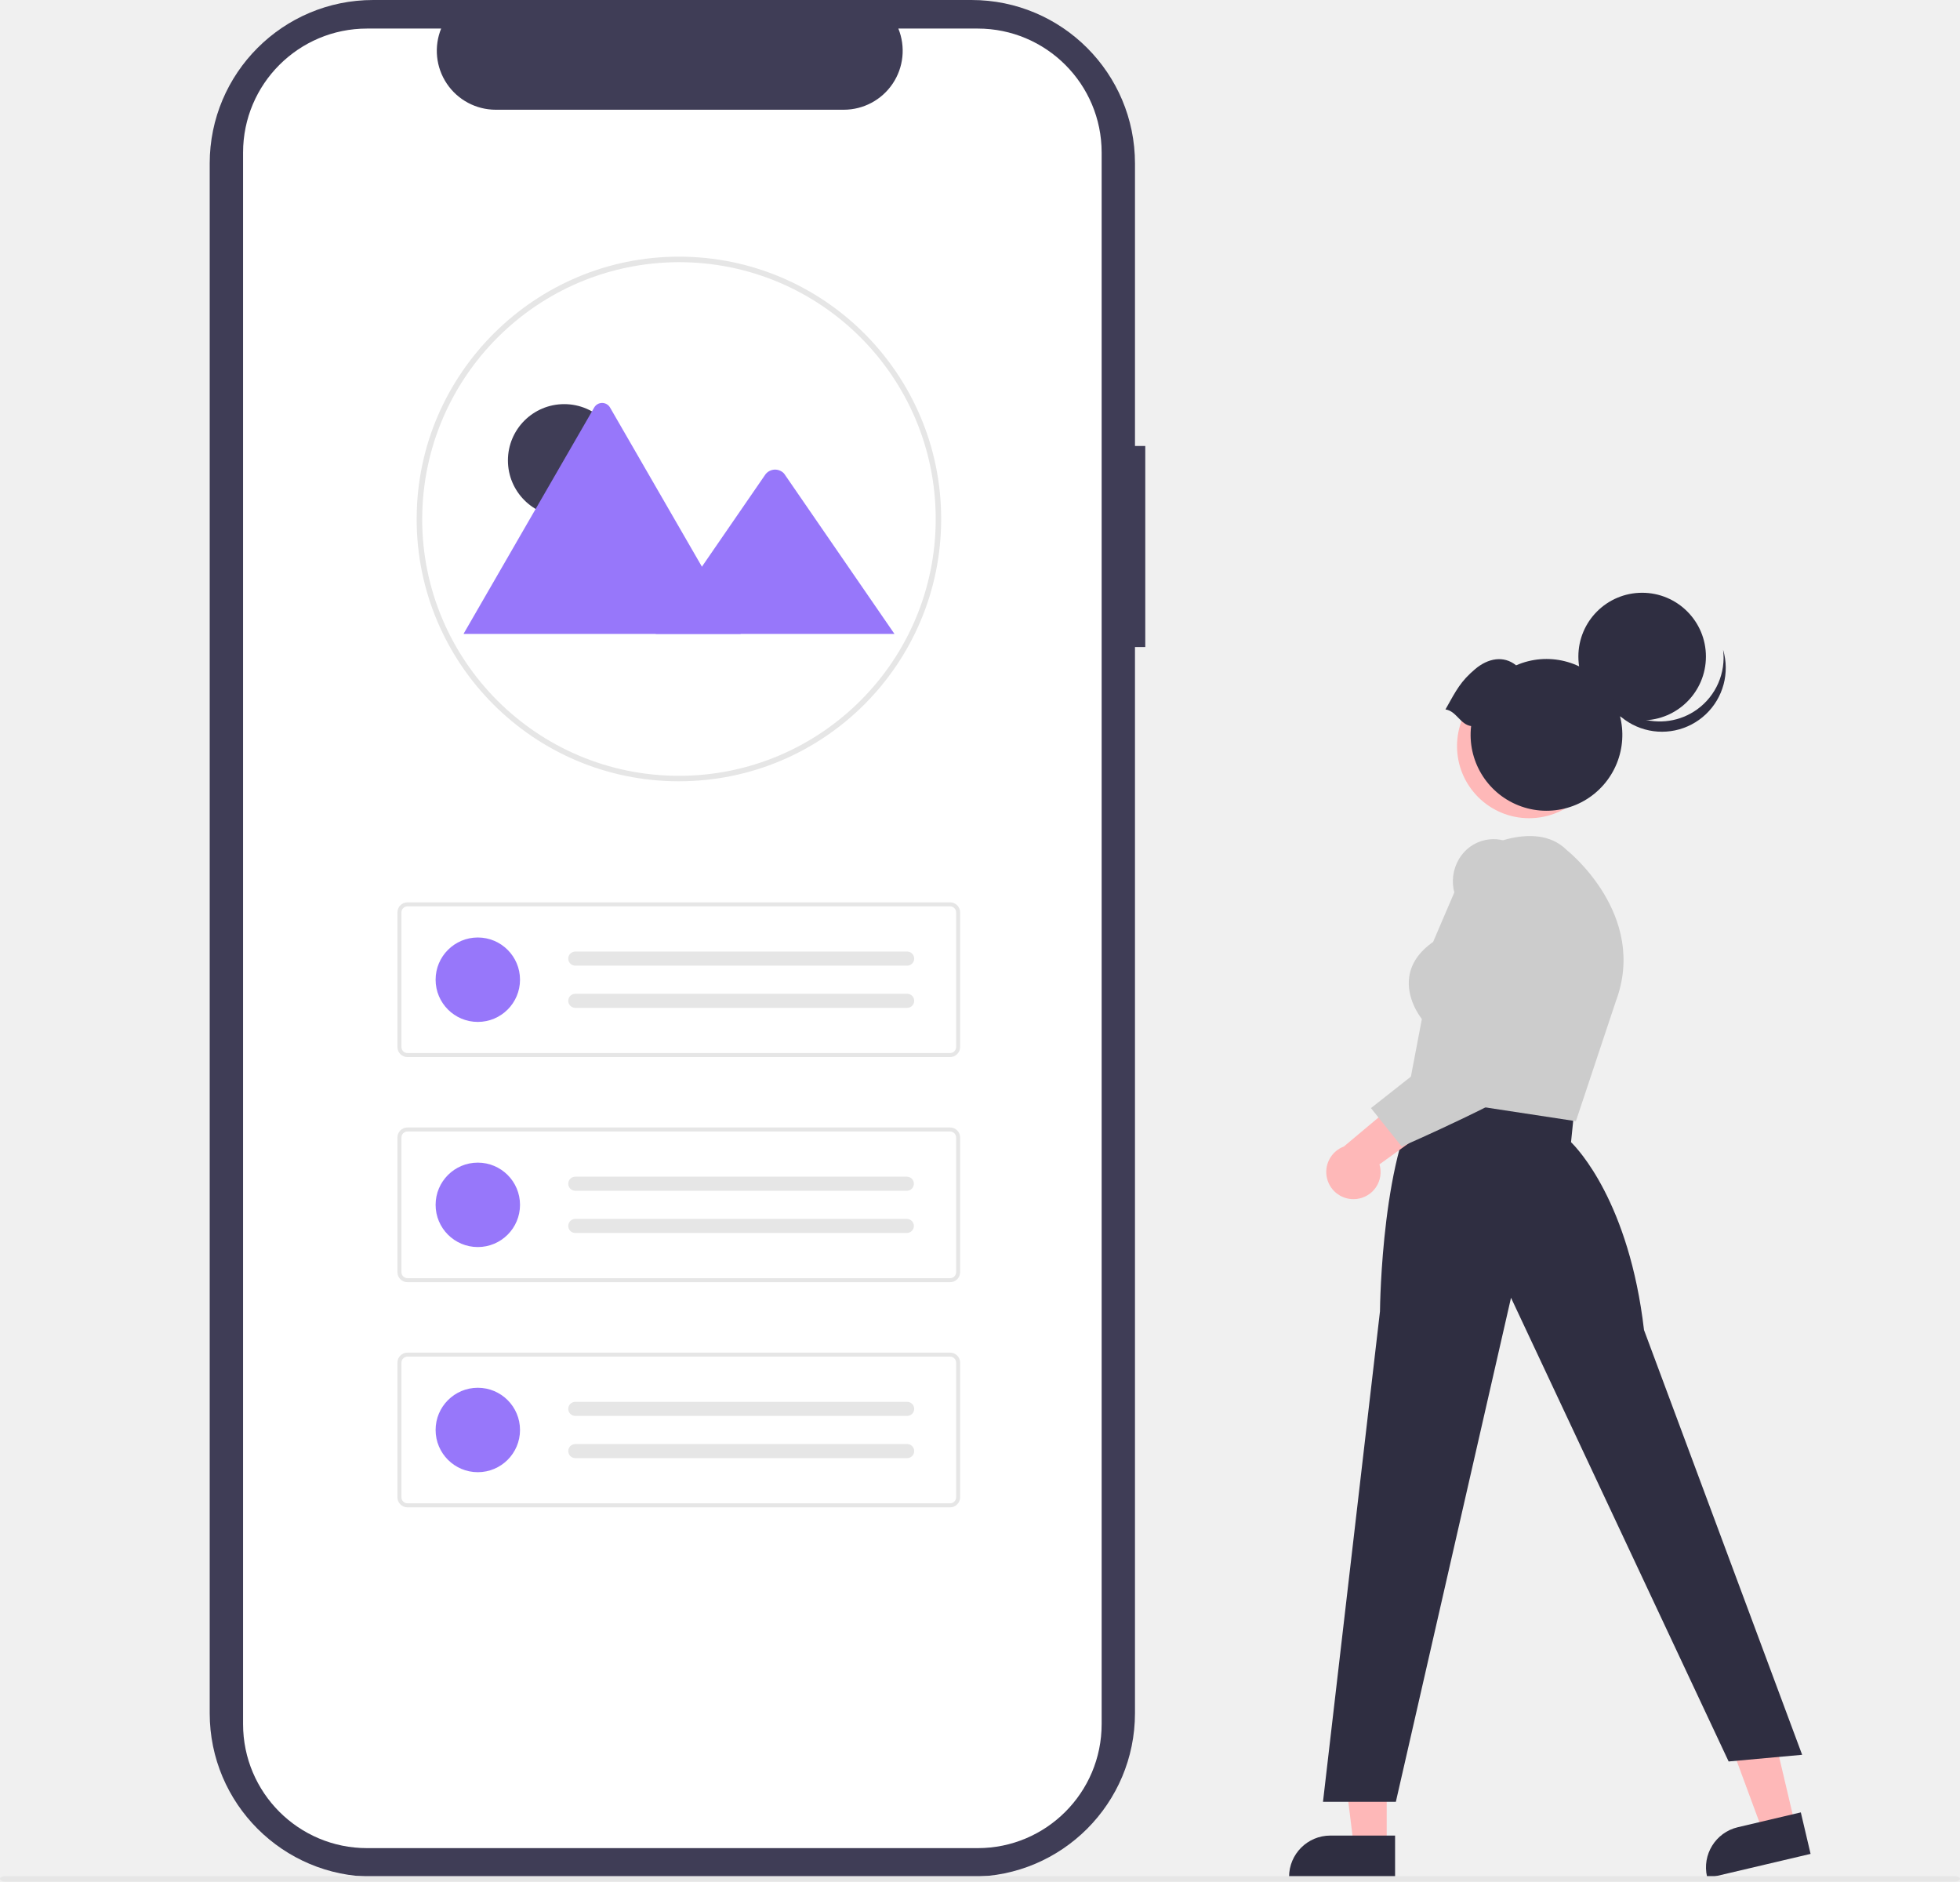
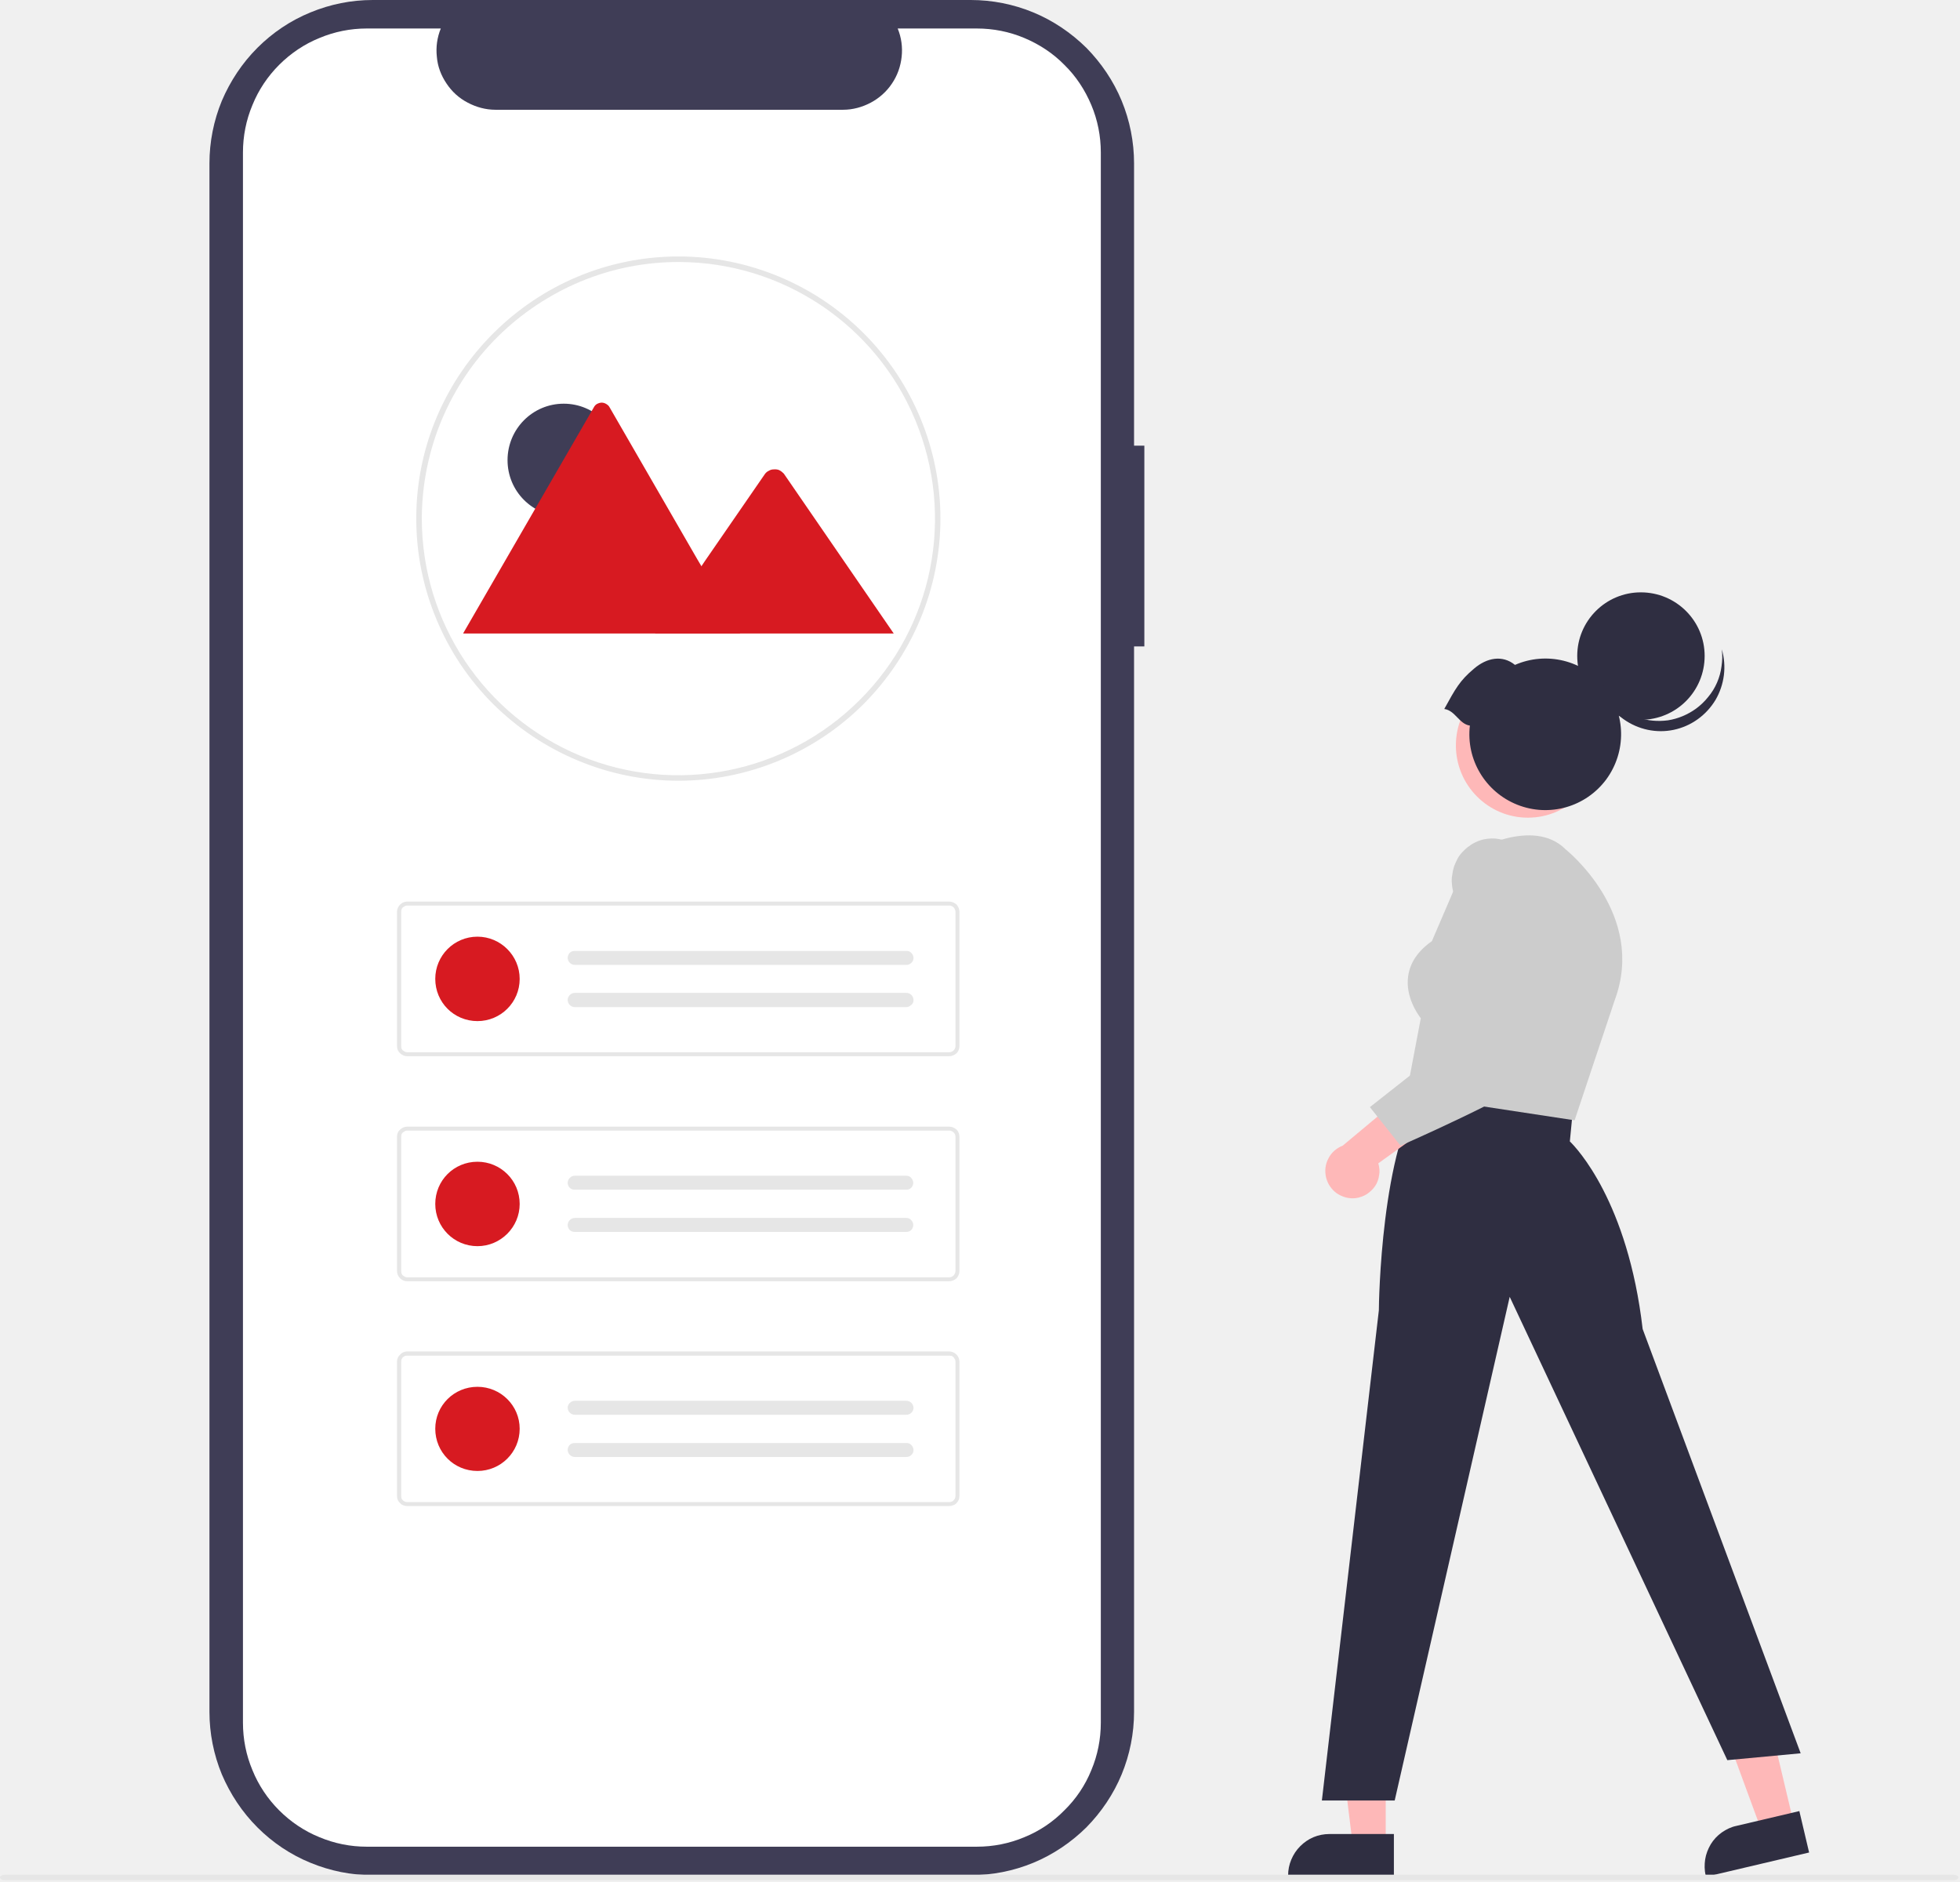
- <svg xmlns="http://www.w3.org/2000/svg" width="742.418" height="712.575" viewBox="0 0 742.418 712.575">
-   <g id="Group_29" data-name="Group 29" transform="translate(-245 -109)">
-     <path id="Path_339-2110" data-name="Path 339" d="M825.818,262.524h-3.9V155.547A61.915,61.915,0,0,0,760,93.632H533.353a61.915,61.915,0,0,0-61.916,61.916V742.43a61.915,61.915,0,0,0,61.915,61.915H760a61.915,61.915,0,0,0,61.915-61.915V338.672h3.9Z" transform="translate(-147.004 15.369)" fill="#3f3d56" />
-     <path id="Path_340-2111" data-name="Path 340" d="M808.736,150.925V746.1a46.959,46.959,0,0,1-46.942,46.952h-231.3A46.966,46.966,0,0,1,483.521,746.1V150.925a46.965,46.965,0,0,1,46.971-46.951H558.55a22.329,22.329,0,0,0,20.656,30.74H711.074a22.329,22.329,0,0,0,20.656-30.74h30.055a46.959,46.959,0,0,1,46.951,46.942Z" transform="translate(-146.449 15.843)" fill="#fff" />
-     <g id="Group_26" data-name="Group 26" transform="translate(402.822 206.2)">
-       <path id="Path_45-2112" data-name="Path 45" d="M446.878,474.642a99.3,99.3,0,0,1-99.337-99.254V375.3c0-.208,0-.427.012-.635.3-54.4,44.863-98.7,99.325-98.7a99.337,99.337,0,1,1,.011,198.674h-.011Zm0-196.587a97.454,97.454,0,0,0-97.233,96.677c-.011.222-.011.4-.011.569a97.258,97.258,0,1,0,97.259-97.246Z" transform="translate(-347.54 -275.967)" fill="#e6e6e6" />
-       <g id="Group_27" data-name="Group 27" transform="translate(17.768 55.394)">
-         <ellipse id="Ellipse_7" data-name="Ellipse 7" cx="21.322" cy="21.322" rx="21.322" ry="21.322" transform="translate(16.803 0.451)" fill="#3f3d56" />
-         <path id="Path_63-2113" data-name="Path 63" d="M476.175,412.51h-104.6a2.141,2.141,0,0,1-.391-.031l49.472-85.686a3.463,3.463,0,0,1,6.029,0l33.2,57.5,1.59,2.751Z" transform="translate(-371.188 -325.034)" fill="#9777fa" />
-         <path id="Path_65-2114" data-name="Path 65" d="M533.713,412.268H443.245l17.53-25.464,1.261-1.835,22.844-33.184a4.622,4.622,0,0,1,6.866-.41,4.131,4.131,0,0,1,.329.41Z" transform="translate(-370.49 -324.791)" fill="#9777fa" />
-       </g>
-     </g>
-     <path id="Path_39-2115" data-name="Path 39" d="M516.164,595.55H310.627a3.81,3.81,0,0,1-3.806-3.806V540.76a3.811,3.811,0,0,1,3.806-3.806H516.164a3.811,3.811,0,0,1,3.806,3.806v50.985a3.811,3.811,0,0,1-3.806,3.806ZM310.627,538.476a2.286,2.286,0,0,0-2.284,2.284v50.985a2.286,2.286,0,0,0,2.284,2.284H516.164a2.286,2.286,0,0,0,2.284-2.284V540.76a2.286,2.286,0,0,0-2.284-2.284Z" transform="translate(88.717 -86.233)" fill="#e6e6e6" />
-     <circle id="Ellipse_5" data-name="Ellipse 5" cx="15.986" cy="15.986" r="15.986" transform="translate(410.001 464.033)" fill="#9777fa" />
-     <path id="Path_40-2116" data-name="Path 40" d="M397.513,562.313a2.664,2.664,0,1,0,0,5.329H523.118a2.665,2.665,0,1,0,.087-5.328H397.513Z" transform="translate(65.395 -92.952)" fill="#e6e6e6" />
-     <path id="Path_41-2117" data-name="Path 41" d="M397.513,584.061a2.664,2.664,0,1,0,0,5.329H523.118a2.665,2.665,0,1,0,.087-5.328H397.513Z" transform="translate(65.395 -98.714)" fill="#e6e6e6" />
-     <path id="Path_42-2118" data-name="Path 42" d="M516.164,711.54H310.627a3.81,3.81,0,0,1-3.806-3.806V656.75a3.811,3.811,0,0,1,3.806-3.806H516.164a3.811,3.811,0,0,1,3.806,3.806v50.985A3.811,3.811,0,0,1,516.164,711.54ZM310.627,654.466a2.286,2.286,0,0,0-2.284,2.284v50.985a2.286,2.286,0,0,0,2.284,2.284H516.164a2.286,2.286,0,0,0,2.284-2.284V656.75a2.286,2.286,0,0,0-2.284-2.284Z" transform="translate(88.717 -116.963)" fill="#e6e6e6" />
-     <circle id="Ellipse_6" data-name="Ellipse 6" cx="15.986" cy="15.986" r="15.986" transform="translate(410.001 549.292)" fill="#9777fa" />
-     <path id="Path_43-2119" data-name="Path 43" d="M397.513,678.3a2.664,2.664,0,1,0,0,5.329H523.118a2.665,2.665,0,0,0,.087-5.328H397.513Z" transform="translate(65.395 -123.682)" fill="#e6e6e6" />
-     <path id="Path_44-2120" data-name="Path 44" d="M397.513,700.051a2.664,2.664,0,1,0,0,5.329H523.118a2.665,2.665,0,0,0,.087-5.328H397.513Z" transform="translate(65.395 -129.444)" fill="#e6e6e6" />
-     <path id="Path_39-2-2121" data-name="Path 39" d="M516.164,595.55H310.627a3.81,3.81,0,0,1-3.806-3.806V540.76a3.811,3.811,0,0,1,3.806-3.806H516.164a3.811,3.811,0,0,1,3.806,3.806v50.985a3.811,3.811,0,0,1-3.806,3.806ZM310.627,538.476a2.286,2.286,0,0,0-2.284,2.284v50.985a2.286,2.286,0,0,0,2.284,2.284H516.164a2.286,2.286,0,0,0,2.284-2.284V540.76a2.286,2.286,0,0,0-2.284-2.284Z" transform="translate(88.717 84.286)" fill="#e6e6e6" />
-     <circle id="Ellipse_5-2" data-name="Ellipse 5" cx="15.986" cy="15.986" r="15.986" transform="translate(410.001 634.552)" fill="#9777fa" />
-     <path id="Path_40-2-2122" data-name="Path 40" d="M397.513,562.313a2.664,2.664,0,1,0,0,5.329H523.118a2.665,2.665,0,1,0,.087-5.328H397.513Z" transform="translate(65.395 77.567)" fill="#e6e6e6" />
-     <path id="Path_41-2-2123" data-name="Path 41" d="M397.513,584.061a2.664,2.664,0,1,0,0,5.329H523.118a2.665,2.665,0,1,0,.087-5.328H397.513Z" transform="translate(65.395 71.805)" fill="#e6e6e6" />
-     <g id="Group_28" data-name="Group 28" transform="translate(733.282 333.482)">
-       <path id="Path_409-2124" data-name="Path 409" d="M616.354,733.283H603.9l-5.924-48.033h18.379Z" transform="translate(-579.376 -258.561)" fill="#feb8b8" />
-       <path id="Path_410-2125" data-name="Path 410" d="M781.847,821.454H741.693v-.508a15.63,15.63,0,0,1,15.628-15.629h24.527Z" transform="translate(-741.693 -334.661)" fill="#2f2e41" />
-       <path id="Path_411-2126" data-name="Path 411" d="M764.825,725.426,752.7,728.28l-16.778-45.4,17.89-4.213Z" transform="translate(-573.145 -258.858)" fill="#feb8b8" />
-       <path id="Path_412-2127" data-name="Path 412" d="M932.408,812.63l-39.085,9.2-.116-.494a15.63,15.63,0,0,1,11.63-18.8h0l23.872-5.621Z" transform="translate(-734.869 -335.04)" fill="#2f2e41" />
-       <path id="Path_413-2128" data-name="Path 413" d="M775.572,619.007c.024-2.5.765-61.577,16.958-83.913l.239-.33L849.2,542.55l-1.262,12.4c2.482,2.414,22.006,22.816,27.644,71.128l59.9,160.867-27.845,2.531L825.205,613.867l-43.62,190.884h-27.6Z" transform="translate(-741.138 -346.881)" fill="#2f2e41" />
-       <path id="Path_414-2129" data-name="Path 414" d="M784.539,541.411l5.516-28.96c-1.08-1.39-5.865-8.065-4.8-15.89.695-5.105,3.742-9.582,9.059-13.309l14.3-33.362.193-.113c.963-.567,23.728-13.731,36.139-1.311.31.24,30.867,24.5,18.6,57.218l-15.148,45.45Z" transform="translate(-739.758 -351.018)" fill="#ccc" />
-       <path id="Path_415-2130" data-name="Path 415" d="M766.675,576.428a10.241,10.241,0,0,0,8.649-13.106l29.527-21.273-17.676-6.723-25.329,21.232a10.3,10.3,0,0,0,4.829,19.871Z" transform="translate(-741.086 -346.855)" fill="#feb8b8" />
-       <path id="Path_416-2131" data-name="Path 416" d="M771.369,546.127l45.078-35.516-13.4-45.787a16.451,16.451,0,0,1,1.661-13.02,15.216,15.216,0,0,1,9.977-7.2c7.717-1.633,14.722,2.688,20.817,12.845l.047.092c1.008,2.465,24.492,60.516,6.561,72.931-17.541,12.143-58.215,29.821-58.624,30l-.477.206Z" transform="translate(-740.353 -350.968)" fill="#ccc" />
-       <circle id="Ellipse_66" data-name="Ellipse 66" cx="27.308" cy="27.308" r="27.308" transform="translate(63.619 30.758)" fill="#feb8b8" />
-       <circle id="Ellipse_67" data-name="Ellipse 67" cx="24.158" cy="24.158" r="24.158" transform="translate(109.58)" fill="#2f2e41" />
-       <path id="Path_417-2132" data-name="Path 417" d="M891.2,398.231A24.16,24.16,0,0,1,853.9,385.546a24.16,24.16,0,1,0,47.126-9.907A24.151,24.151,0,0,1,891.2,398.231Z" transform="translate(-736.626 -354.068)" fill="#2f2e41" />
-       <path id="Path_418-2133" data-name="Path 418" d="M798.37,398.1c4.217-7.55,5.831-10.7,11.269-15.3,4.809-4.061,10.724-5.253,15.495-1.406a28.737,28.737,0,1,1-17.044,23C803.942,403.815,802.517,398.686,798.37,398.1Z" transform="translate(-739.134 -353.913)" fill="#2f2e41" />
-     </g>
-     <path id="Path_419-2134" data-name="Path 419" d="M1395.965,822.09H657.424c-1.071,0-1.938-.468-1.938-1.045s.868-1.045,1.938-1.045h738.541c1.07,0,1.938.468,1.938,1.045S1397.036,822.09,1395.965,822.09Z" transform="translate(-410.486 -0.515)" fill="#e6e6e6" />
-   </g>
+ <svg xmlns="http://www.w3.org/2000/svg" version="1.2" viewBox="0 0 743 713" width="743" height="713">
+   <style>.a{fill:#3f3d56}.b{fill:#fff}.c{fill:#e6e6e6}.d{fill:#d71a21}.e{fill:#feb8b8}.f{fill:#2f2e41}.g{fill:#ccc}</style>
+   <path class="a" d="m433.8 168.9h-3.9v-107c0-8.1-1.6-16.2-4.7-23.7-3.1-7.5-7.7-14.3-13.4-20.1-5.8-5.7-12.6-10.3-20.1-13.4-7.5-3.1-15.6-4.7-23.7-4.7h-226.7c-8.1 0-16.1 1.6-23.6 4.7-7.6 3.1-14.4 7.7-20.1 13.4-5.8 5.8-10.3 12.6-13.5 20.1-3.1 7.5-4.7 15.6-4.7 23.7v586.9c0 8.1 1.6 16.2 4.7 23.7 3.2 7.5 7.7 14.3 13.5 20.1 5.7 5.7 12.5 10.3 20.1 13.4 7.5 3.1 15.5 4.7 23.6 4.7h226.7c8.1 0 16.2-1.6 23.7-4.7 7.5-3.1 14.3-7.7 20.1-13.4 5.7-5.8 10.3-12.6 13.4-20.1 3.1-7.5 4.7-15.6 4.7-23.7v-403.8h3.9z" />
+   <path class="b" d="m417.3 57.8v595.1c0 6.2-1.2 12.3-3.6 18-2.3 5.7-5.8 10.9-10.2 15.2-4.3 4.4-9.5 7.9-15.2 10.2-5.7 2.4-11.8 3.6-18 3.6h-231.3c-6.1 0-12.2-1.2-17.9-3.6-5.7-2.3-10.9-5.8-15.3-10.2-4.3-4.3-7.8-9.5-10.1-15.2-2.4-5.7-3.6-11.8-3.6-18v-595.1c0-6.2 1.2-12.3 3.6-18 2.3-5.7 5.8-10.9 10.1-15.2 4.4-4.4 9.6-7.9 15.3-10.2 5.7-2.4 11.8-3.6 17.9-3.6h28.1c-1.4 3.4-1.9 7.1-1.5 10.7 0.3 3.7 1.6 7.1 3.7 10.2 2 3 4.7 5.5 8 7.2 3.2 1.7 6.8 2.7 10.5 2.7h131.8c3.7 0 7.3-1 10.5-2.7 3.2-1.7 6-4.2 8-7.2 2.1-3.1 3.3-6.5 3.7-10.2 0.4-3.6-0.1-7.3-1.5-10.7h30c6.2 0 12.3 1.2 18 3.6 5.7 2.4 10.9 5.8 15.2 10.2 4.4 4.3 7.8 9.5 10.2 15.2 2.4 5.7 3.6 11.8 3.6 18z" />
+   <path fill-rule="evenodd" class="c" d="m257.2 295.9c-13.1 0-26-2.6-38-7.6-12.1-5-23-12.3-32.3-21.5-9.2-9.2-16.5-20.1-21.5-32.2-5-12-7.6-24.9-7.6-38v-0.1q0-0.3 0-0.6c0.3-54.4 44.9-98.7 99.4-98.7 26.3 0 51.6 10.5 70.2 29.1 18.6 18.6 29.1 43.9 29.1 70.2 0 26.4-10.5 51.6-29.1 70.3-18.6 18.6-43.9 29.1-70.2 29.1q0 0 0 0zm0-196.6c-12.8 0-25.3 2.5-37.1 7.4-11.7 4.9-22.4 12-31.4 20.9-9.1 9-16.2 19.6-21.2 31.4-4.9 11.7-7.5 24.3-7.6 37q0 0.3 0 0.5c0 39.4 23.7 74.8 60 89.9 36.4 15.1 78.2 6.7 106-21.1 27.9-27.8 36.2-69.6 21.1-106-15-36.3-50.5-60-89.8-60z" />
+   <path class="a" d="m213.7 195.7c-11.8 0-21.3-9.5-21.3-21.3 0-11.8 9.5-21.4 21.3-21.4 11.8 0 21.3 9.6 21.3 21.4 0 11.8-9.5 21.3-21.3 21.3z" />
+   <path class="d" d="m280.6 240.1h-104.6q-0.1 0-0.1 0-0.1 0-0.1 0-0.1 0-0.1 0-0.1-0.1-0.1-0.1l49.5-85.6c0.3-0.6 0.7-1 1.2-1.3 0.6-0.3 1.2-0.5 1.8-0.5 0.6 0 1.2 0.2 1.7 0.5 0.5 0.3 1 0.7 1.3 1.3l33.2 57.5 1.6 2.7z" />
+   <path class="d" d="m338.8 240.1h-90.5l17.6-25.5 1.2-1.8 22.9-33.2q0.6-0.8 1.5-1.2 0.8-0.5 1.8-0.5 1-0.1 1.9 0.2 0.9 0.4 1.6 1.1 0.1 0 0.1 0.1 0.1 0 0.1 0.1 0.1 0 0.1 0.1 0 0 0.1 0.1z" />
+   <path fill-rule="evenodd" class="c" d="m359.9 400.3h-205.6q-0.7 0-1.4-0.3-0.7-0.3-1.2-0.8-0.6-0.5-0.9-1.2-0.3-0.7-0.3-1.5v-51q0-0.7 0.3-1.4 0.3-0.7 0.9-1.3 0.5-0.5 1.2-0.8 0.7-0.3 1.4-0.3h205.6q0.7 0 1.4 0.3 0.7 0.3 1.3 0.8 0.5 0.6 0.8 1.3 0.3 0.7 0.3 1.4v51q0 0.8-0.3 1.5-0.3 0.7-0.8 1.2-0.6 0.5-1.3 0.8-0.7 0.3-1.4 0.3zm-205.6-57.1q-0.4 0-0.8 0.2-0.4 0.2-0.8 0.5-0.3 0.3-0.5 0.8-0.1 0.4-0.1 0.8v51q0 0.5 0.1 0.9 0.2 0.4 0.5 0.7 0.4 0.3 0.8 0.5 0.4 0.2 0.8 0.2h205.6q0.4 0 0.9-0.2 0.4-0.2 0.7-0.5 0.3-0.3 0.5-0.7 0.2-0.4 0.2-0.9v-51q0-0.4-0.2-0.8-0.2-0.5-0.5-0.8-0.3-0.3-0.7-0.5-0.5-0.2-0.9-0.2z" />
+   <path class="d" d="m181 387c-8.9 0-16-7.1-16-16 0-8.8 7.1-16 16-16 8.8 0 16 7.2 16 16 0 8.9-7.2 16-16 16z" />
+   <path class="c" d="m217.9 360.4c-0.7 0-1.4 0.2-1.9 0.7-0.5 0.5-0.8 1.2-0.8 1.9 0 0.7 0.3 1.4 0.8 1.9 0.5 0.5 1.2 0.8 1.9 0.8h125.6c0.7 0 1.4-0.2 1.9-0.7 0.6-0.5 0.9-1.2 0.9-1.9 0-0.7-0.3-1.4-0.8-1.9-0.5-0.6-1.2-0.8-1.9-0.8 0 0-125.7 0-125.7 0z" />
+   <path class="c" d="m217.9 376.3c-0.7 0-1.4 0.3-1.9 0.8-0.5 0.5-0.8 1.2-0.8 1.9 0 0.7 0.3 1.4 0.8 1.9 0.5 0.5 1.2 0.8 1.9 0.8h125.6c0.7 0 1.4-0.3 1.9-0.8 0.6-0.4 0.9-1.1 0.9-1.8 0-0.8-0.3-1.5-0.8-2-0.5-0.5-1.2-0.8-1.9-0.8 0 0-125.7 0-125.7 0z" />
+   <path fill-rule="evenodd" class="c" d="m359.9 485.6h-205.6q-0.7 0-1.4-0.3-0.7-0.3-1.2-0.8-0.6-0.6-0.9-1.3-0.3-0.7-0.3-1.4v-51q0-0.8 0.3-1.5 0.3-0.7 0.9-1.2 0.5-0.5 1.2-0.8 0.7-0.3 1.4-0.3h205.6q0.7 0 1.4 0.3 0.7 0.3 1.3 0.8 0.5 0.5 0.8 1.2 0.3 0.7 0.3 1.5v51q0 0.7-0.3 1.4-0.3 0.7-0.8 1.3-0.6 0.5-1.3 0.8-0.7 0.3-1.4 0.3zm-205.6-57.1q-0.4 0-0.8 0.2-0.4 0.2-0.8 0.5-0.3 0.3-0.5 0.7-0.1 0.4-0.1 0.9v51q0 0.4 0.1 0.8 0.2 0.5 0.5 0.8 0.4 0.3 0.8 0.5 0.4 0.2 0.8 0.2h205.6q0.4 0 0.9-0.2 0.4-0.2 0.7-0.5 0.3-0.3 0.5-0.8 0.2-0.4 0.2-0.8v-51q0-0.5-0.2-0.9-0.2-0.4-0.5-0.7-0.3-0.3-0.7-0.5-0.5-0.2-0.9-0.2z" />
+   <path class="d" d="m181 472.3c-8.9 0-16-7.2-16-16 0-8.9 7.1-16 16-16 8.8 0 16 7.1 16 16 0 8.8-7.2 16-16 16z" />
+   <path class="c" d="m217.9 445.6c-0.7 0-1.4 0.3-1.9 0.8-0.5 0.5-0.8 1.2-0.8 1.9 0 0.7 0.3 1.4 0.8 1.9 0.5 0.5 1.2 0.7 1.9 0.7h125.6c0.7 0 1.4-0.2 1.9-0.7 0.5-0.5 0.8-1.2 0.8-1.9 0-0.7-0.3-1.3-0.8-1.9-0.4-0.5-1.1-0.8-1.8-0.8 0 0-125.7 0-125.7 0z" />
+   <path class="c" d="m217.9 461.6c-0.7 0-1.4 0.3-1.9 0.8-0.5 0.5-0.8 1.2-0.8 1.9 0 0.7 0.3 1.4 0.8 1.9 0.5 0.5 1.2 0.7 1.9 0.7h125.6c0.7 0 1.4-0.2 1.9-0.7 0.5-0.5 0.8-1.2 0.8-1.9 0-0.7-0.3-1.4-0.8-1.9-0.4-0.5-1.1-0.8-1.8-0.8 0 0-125.7 0-125.7 0z" />
+   <path fill-rule="evenodd" class="c" d="m359.9 570.8h-205.6q-0.7 0-1.4-0.3-0.7-0.2-1.2-0.8-0.6-0.5-0.9-1.2-0.3-0.7-0.3-1.5v-51q0-0.7 0.3-1.4 0.3-0.7 0.9-1.2 0.5-0.6 1.2-0.9 0.7-0.3 1.4-0.3h205.6q0.7 0 1.4 0.3 0.7 0.3 1.3 0.9 0.5 0.5 0.8 1.2 0.3 0.7 0.3 1.4v51q0 0.8-0.3 1.5-0.3 0.7-0.8 1.2-0.6 0.6-1.3 0.8-0.7 0.3-1.4 0.3zm-205.6-57q-0.4 0-0.8 0.1-0.4 0.2-0.8 0.5-0.3 0.4-0.5 0.8-0.1 0.4-0.1 0.8v51q0 0.5 0.1 0.9 0.2 0.4 0.5 0.7 0.4 0.4 0.8 0.5 0.4 0.2 0.8 0.2h205.6q0.4 0 0.9-0.2 0.4-0.1 0.7-0.5 0.3-0.3 0.5-0.7 0.2-0.4 0.2-0.9v-51q0-0.4-0.2-0.8-0.2-0.4-0.5-0.8-0.3-0.3-0.7-0.5-0.5-0.1-0.9-0.1z" />
+   <path class="d" d="m181 557.5c-8.9 0-16-7.1-16-16 0-8.8 7.1-15.9 16-15.9 8.8 0 16 7.1 16 15.9 0 8.9-7.2 16-16 16z" />
+   <path class="c" d="m217.9 530.9c-0.7 0-1.4 0.3-1.9 0.8-0.5 0.5-0.8 1.1-0.8 1.8 0 0.8 0.3 1.4 0.8 1.9 0.5 0.5 1.2 0.8 1.9 0.8h125.6c0.7 0 1.4-0.2 1.9-0.7 0.6-0.5 0.9-1.2 0.9-1.9 0-0.7-0.3-1.4-0.8-1.9-0.5-0.5-1.2-0.8-1.9-0.8 0 0-125.7 0-125.7 0z" />
+   <path class="c" d="m217.9 546.9c-0.7 0-1.4 0.2-1.9 0.7-0.5 0.5-0.8 1.2-0.8 1.9 0 0.7 0.3 1.4 0.8 1.9 0.5 0.5 1.2 0.8 1.9 0.8h125.6c0.7 0 1.4-0.2 1.9-0.7 0.6-0.5 0.9-1.2 0.9-1.9 0-0.7-0.3-1.4-0.8-1.9-0.5-0.6-1.2-0.8-1.9-0.8 0 0-125.7 0-125.7 0z" />
+   <path class="e" d="m525.3 699.2h-12.5l-5.9-48h18.4z" />
+   <path class="f" d="m528.4 711.3h-40.1v-0.5c0-2.1 0.4-4.1 1.2-6 0.8-1.9 1.9-3.6 3.4-5.1 1.4-1.4 3.1-2.6 5-3.4 1.9-0.8 4-1.2 6-1.2h24.5z" />
+   <path class="e" d="m680 691.1l-12.2 2.8-16.7-45.4 17.8-4.2z" />
+   <path class="f" d="m685.8 702.1l-39.1 9.2-0.1-0.5c-0.5-2-0.5-4.1-0.2-6.1 0.3-2 1.1-4 2.1-5.7 1.1-1.8 2.5-3.3 4.2-4.5 1.7-1.2 3.6-2.1 5.6-2.5l23.8-5.6z" />
+   <path class="f" d="m522.7 496.6c0-2.5 0.8-61.6 17-83.9l0.2-0.3 56.4 7.8-1.2 12.4c2.5 2.4 22 22.8 27.6 71.1l59.9 160.8-27.8 2.6-82.5-175.6-43.6 190.9h-27.6z" />
+   <path class="g" d="m533.1 414.9l5.5-29c-1.1-1.4-5.9-8.1-4.8-15.9 0.7-5.1 3.7-9.6 9-13.3l14.3-33.3 0.2-0.2c1-0.5 23.8-13.7 36.2-1.3 0.3 0.3 30.8 24.5 18.6 57.2l-15.2 45.5z" />
+   <path class="e" d="m513.9 454.1c1.5-0.2 2.9-0.7 4.2-1.5 1.2-0.8 2.3-1.8 3.2-3.1 0.8-1.2 1.3-2.6 1.5-4.1 0.3-1.5 0.1-3-0.3-4.5l29.5-21.2-17.6-6.7-25.4 21.2c-2.3 0.9-4.3 2.6-5.4 4.8-1.2 2.2-1.5 4.8-0.9 7.3 0.6 2.4 2 4.5 4.1 6 2.1 1.4 4.6 2.1 7.1 1.8z" />
+   <path class="g" d="m519.3 419.6l45.1-35.5-13.4-45.8q-0.5-1.6-0.6-3.3-0.2-1.7 0.1-3.3 0.2-1.7 0.7-3.3 0.6-1.6 1.4-3.1 0.8-1.4 1.9-2.5 1.1-1.2 2.4-2.1 1.3-1 2.7-1.6 1.5-0.7 3-1c7.7-1.6 14.7 2.7 20.8 12.9l0.1 0.1c1 2.4 24.5 60.5 6.5 72.9-17.5 12.1-58.2 29.8-58.6 30l-0.5 0.2z" />
+   <path class="e" d="m579.2 309.9c-15.1 0-27.3-12.3-27.3-27.4 0-15.1 12.2-27.3 27.3-27.3 15.1 0 27.3 12.2 27.3 27.3 0 15.1-12.2 27.4-27.3 27.4z" />
+   <path class="f" d="m622 272.8c-13.3 0-24.1-10.8-24.1-24.2 0-13.3 10.8-24.1 24.1-24.1 13.4 0 24.2 10.8 24.2 24.1 0 13.4-10.8 24.2-24.2 24.2z" />
+   <path class="f" d="m642.9 268.6c-3.2 2.3-6.8 3.8-10.6 4.4-3.8 0.5-7.7 0.2-11.4-1.1-3.6-1.2-6.9-3.3-9.6-6.1-2.7-2.8-4.6-6.1-5.7-9.8 0.8 6.7 4.4 12.7 9.9 16.6 5.5 3.9 12.4 5.4 19 4 6.6-1.4 12.3-5.5 15.8-11.3 3.4-5.8 4.3-12.8 2.4-19.2q0.4 3.2-0.1 6.4-0.4 3.2-1.7 6.2-1.3 3-3.4 5.5-2 2.5-4.6 4.4z" />
+   <path class="f" d="m547.5 268.7c4.2-7.6 5.8-10.7 11.3-15.3 4.8-4.1 10.7-5.3 15.5-1.4 11.9-5.2 25.9-1.8 34 8.4 8.1 10.2 8.3 24.5 0.6 35-7.8 10.5-21.6 14.4-33.7 9.6-12.1-4.8-19.5-17.1-18-30-4.1-0.6-5.5-5.7-9.7-6.3z" />
+   <path class="c" d="m740.5 712.6h-738.6c-1 0-1.9-0.5-1.9-1.1 0-0.5 0.9-1 1.9-1h738.6c1 0 1.9 0.5 1.9 1 0 0.6-0.8 1.1-1.9 1.1z" />
</svg>
